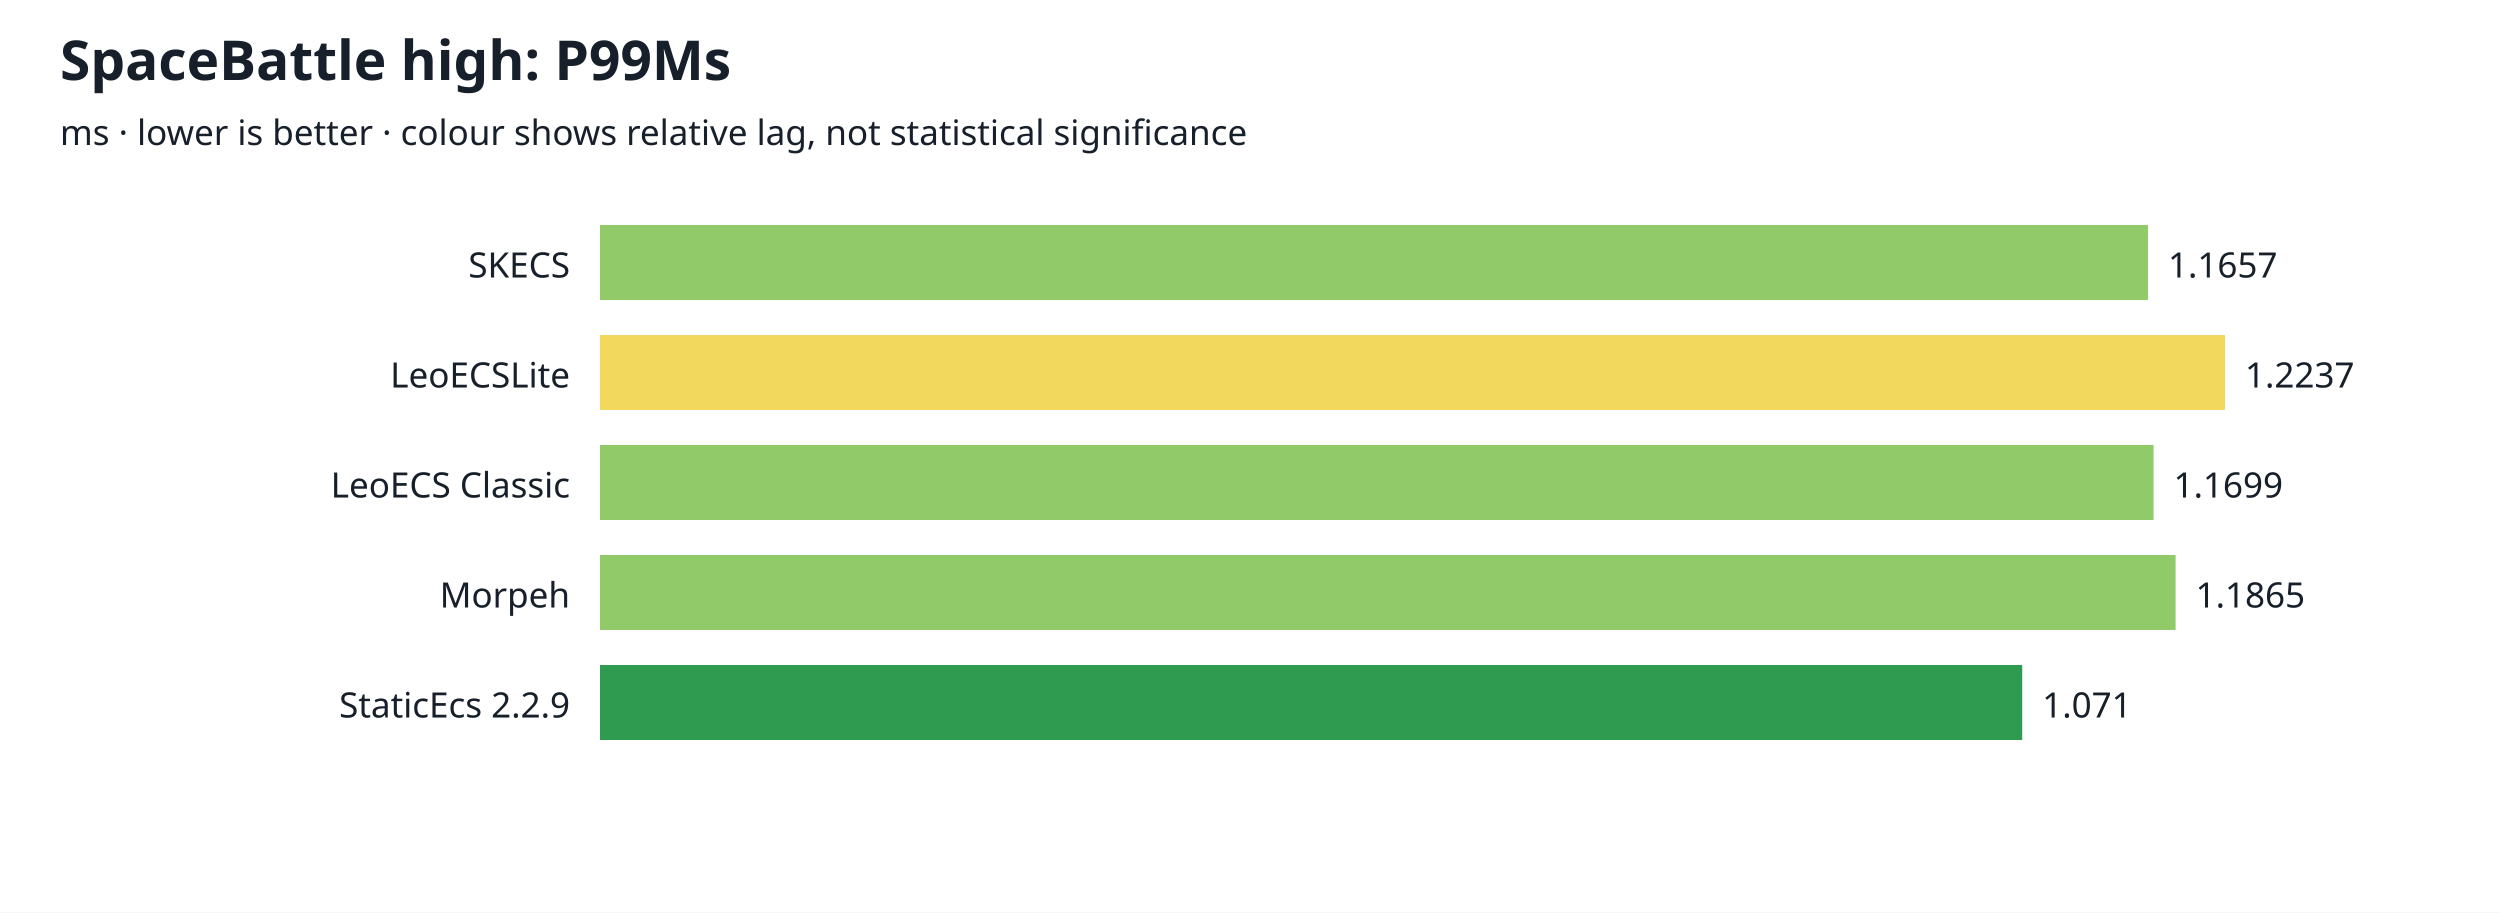
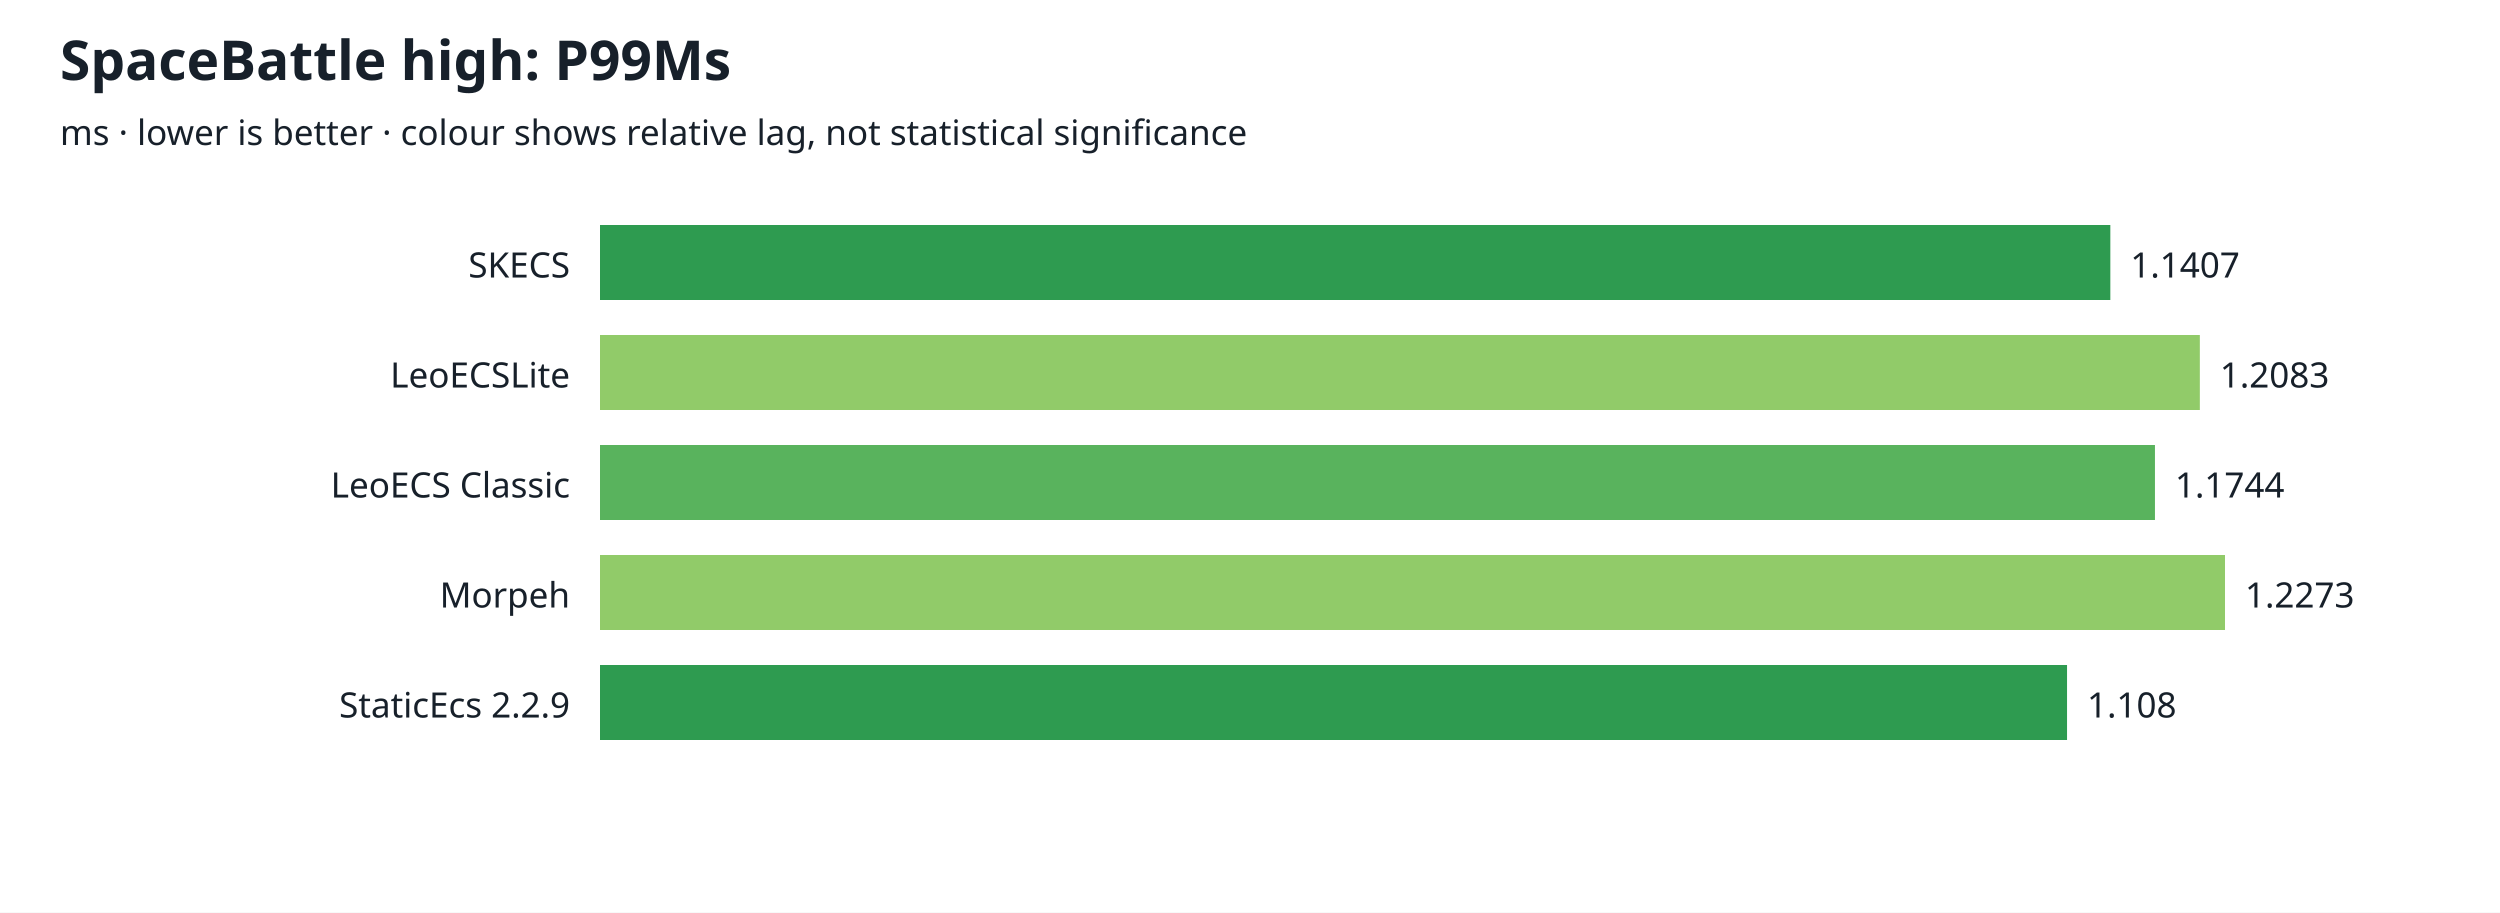
<svg xmlns="http://www.w3.org/2000/svg" width="1000" height="365" viewBox="0 0 1000 365" role="img">
  <rect width="100%" height="100%" fill="white" />
  <g font-family="system-ui, sans-serif" fill="#17202a">
    <text x="24" y="32" font-size="22" font-weight="bold">SpaceBattle high: P99Ms</text>
    <text x="24" y="58" font-size="14">ms · lower is better · colour shows relative lag, not statistical significance</text>
    <text x="228" y="111" text-anchor="end" font-size="14">SKECS</text>
-     <rect x="240" y="90" width="619.192" height="30" fill="#91cb69" />
-     <text x="867.192" y="111" font-size="14">1.1657</text>
+     <rect x="240" y="90" width="604.135" height="30" fill="#2e9b50" />
+     <text x="852.135" y="111" font-size="14">1.1407</text>
    <text x="228" y="155" text-anchor="end" font-size="14">LeoECSLite</text>
-     <rect x="240" y="134" width="650" height="30" fill="#f2d85c" />
-     <text x="898" y="155" font-size="14">1.2237</text>
+     <rect x="240" y="134" width="639.937" height="30" fill="#91cb69" />
+     <text x="887.937" y="155" font-size="14">1.2083</text>
    <text x="228" y="199" text-anchor="end" font-size="14">LeoECS Classic</text>
-     <rect x="240" y="178" width="621.423" height="30" fill="#91cb69" />
-     <text x="869.423" y="199" font-size="14">1.1699</text>
+     <rect x="240" y="178" width="621.983" height="30" fill="#59b35d" />
+     <text x="869.983" y="199" font-size="14">1.1744</text>
    <text x="228" y="243" text-anchor="end" font-size="14">Morpeh</text>
-     <rect x="240" y="222" width="630.24" height="30" fill="#91cb69" />
-     <text x="878.24" y="243" font-size="14">1.1865</text>
+     <rect x="240" y="222" width="650" height="30" fill="#91cb69" />
+     <text x="898" y="243" font-size="14">1.2273</text>
    <text x="228" y="287" text-anchor="end" font-size="14">StaticEcs 2.2.9</text>
-     <rect x="240" y="266" width="568.889" height="30" fill="#2e9b50" />
-     <text x="816.889" y="287" font-size="14">1.071</text>
+     <rect x="240" y="266" width="586.817" height="30" fill="#2e9b50" />
+     <text x="834.817" y="287" font-size="14">1.108</text>
  </g>
</svg>
